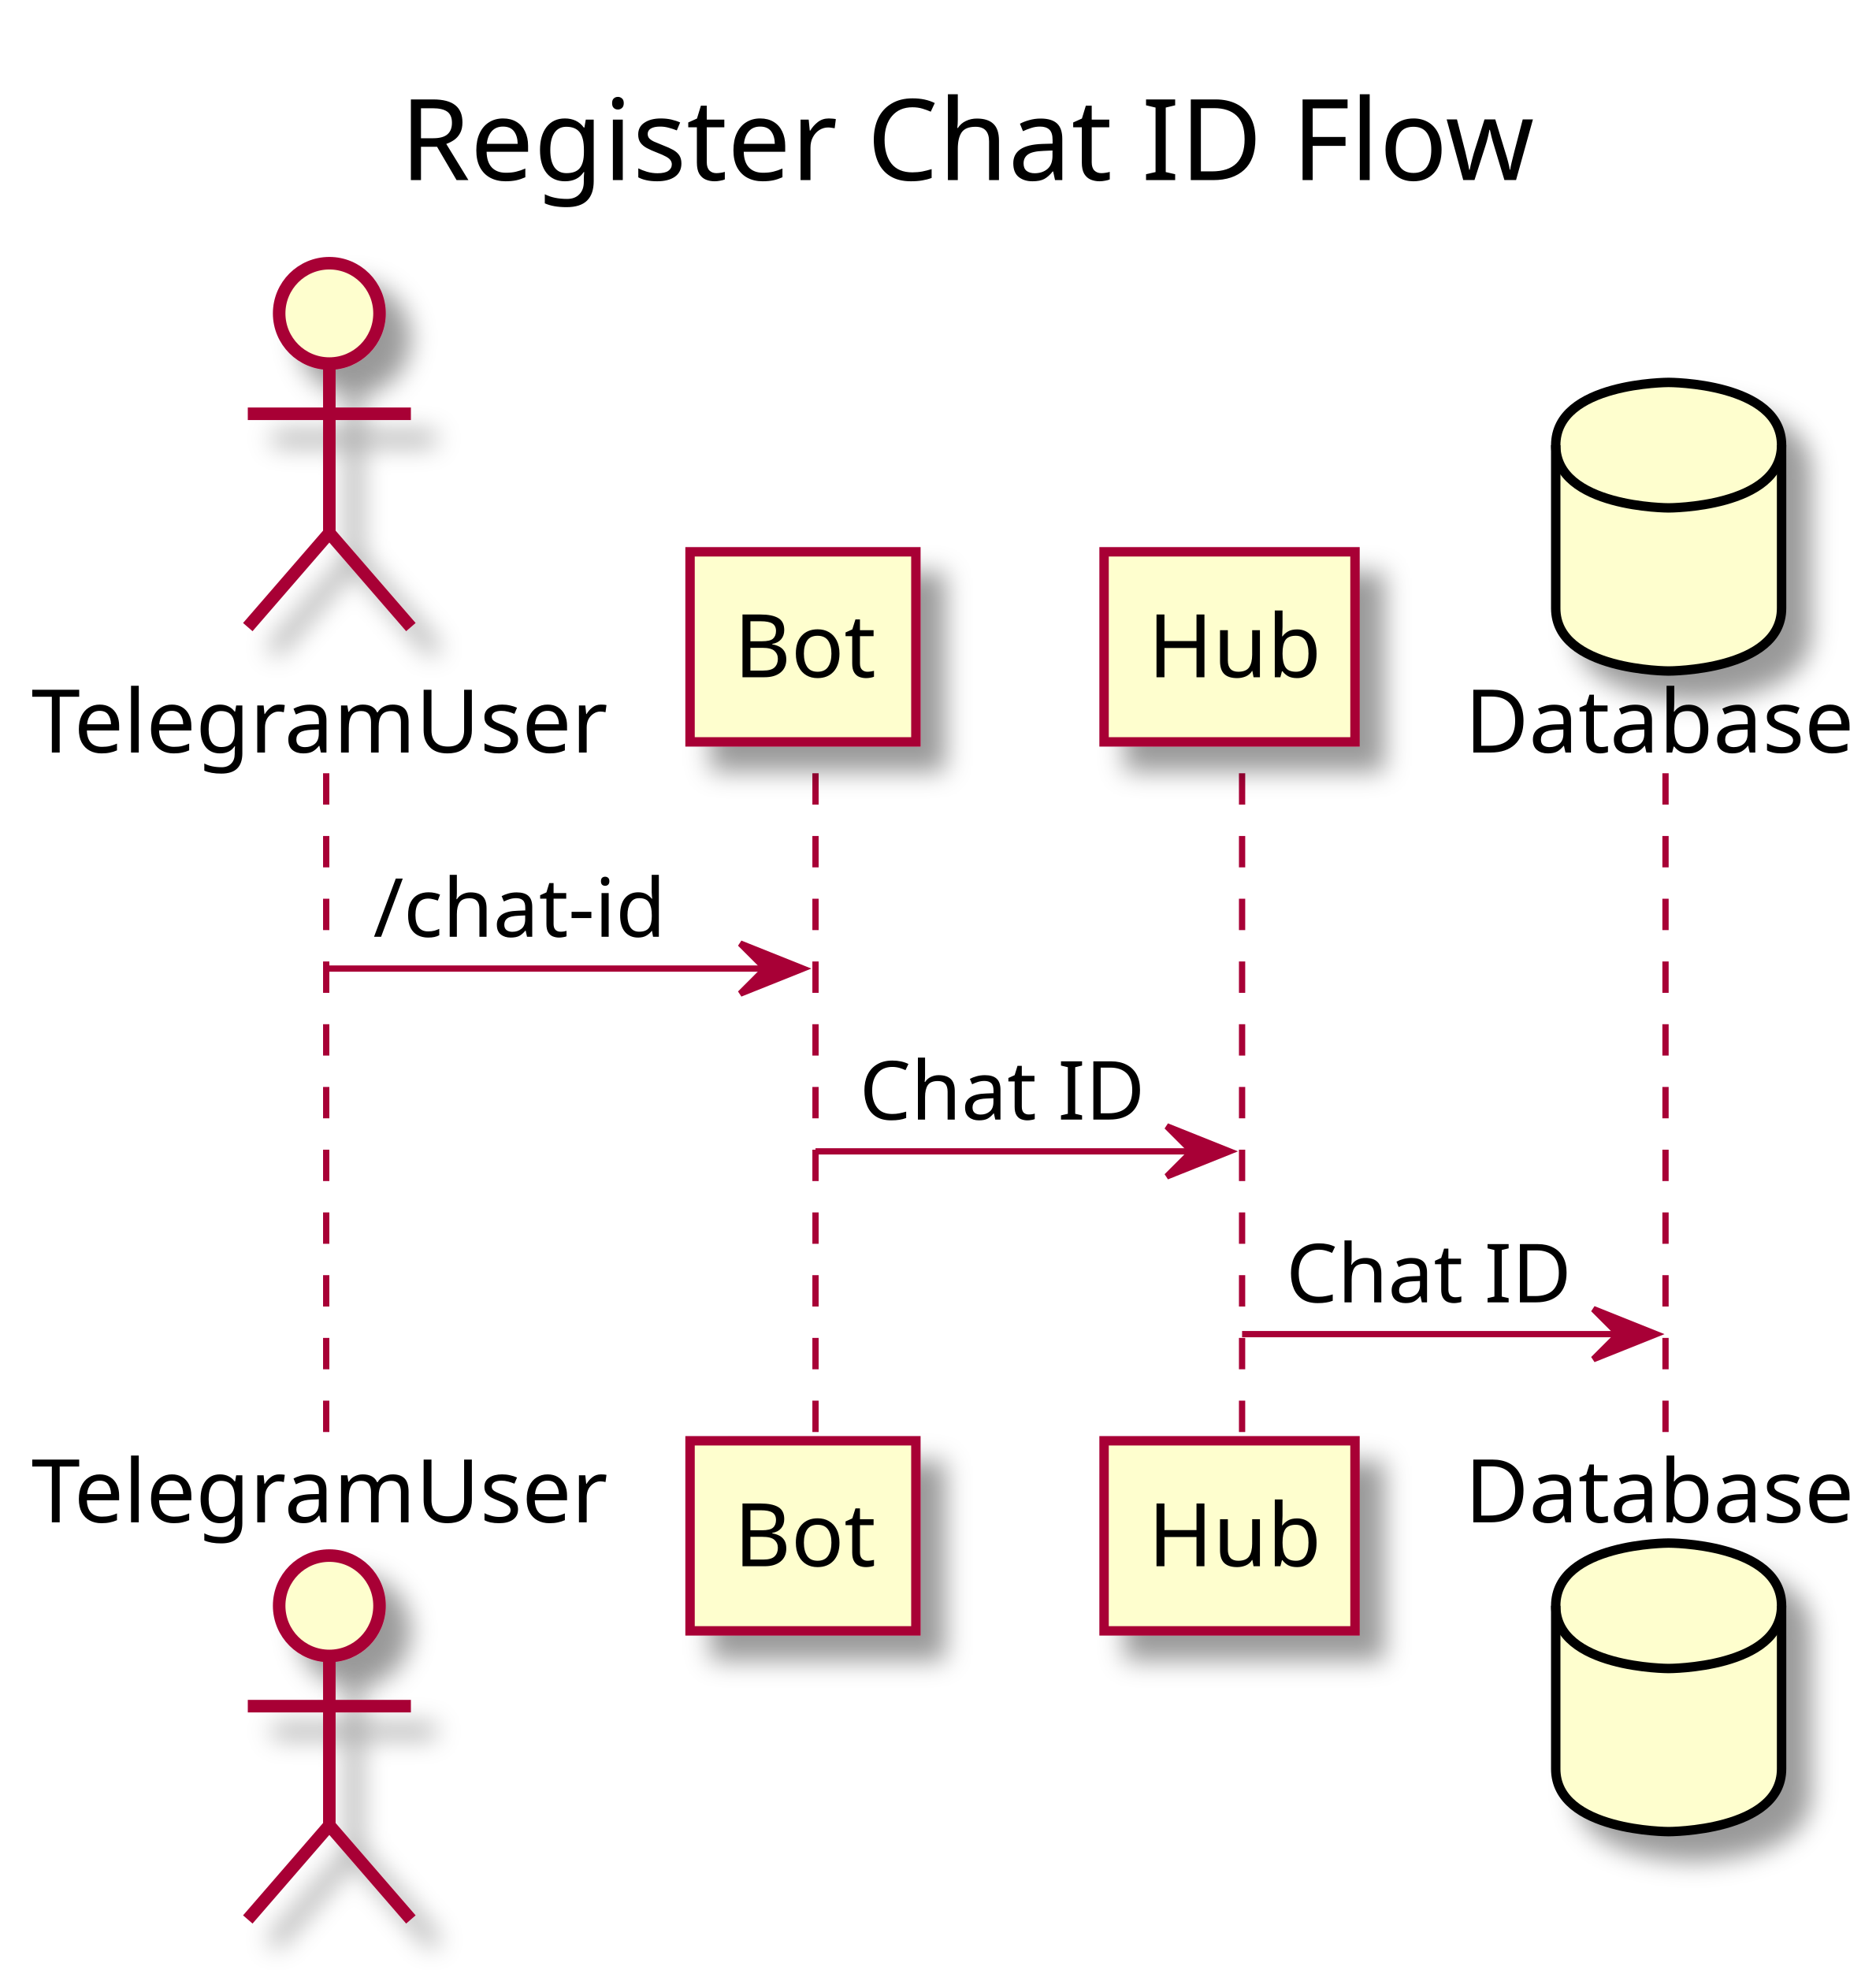
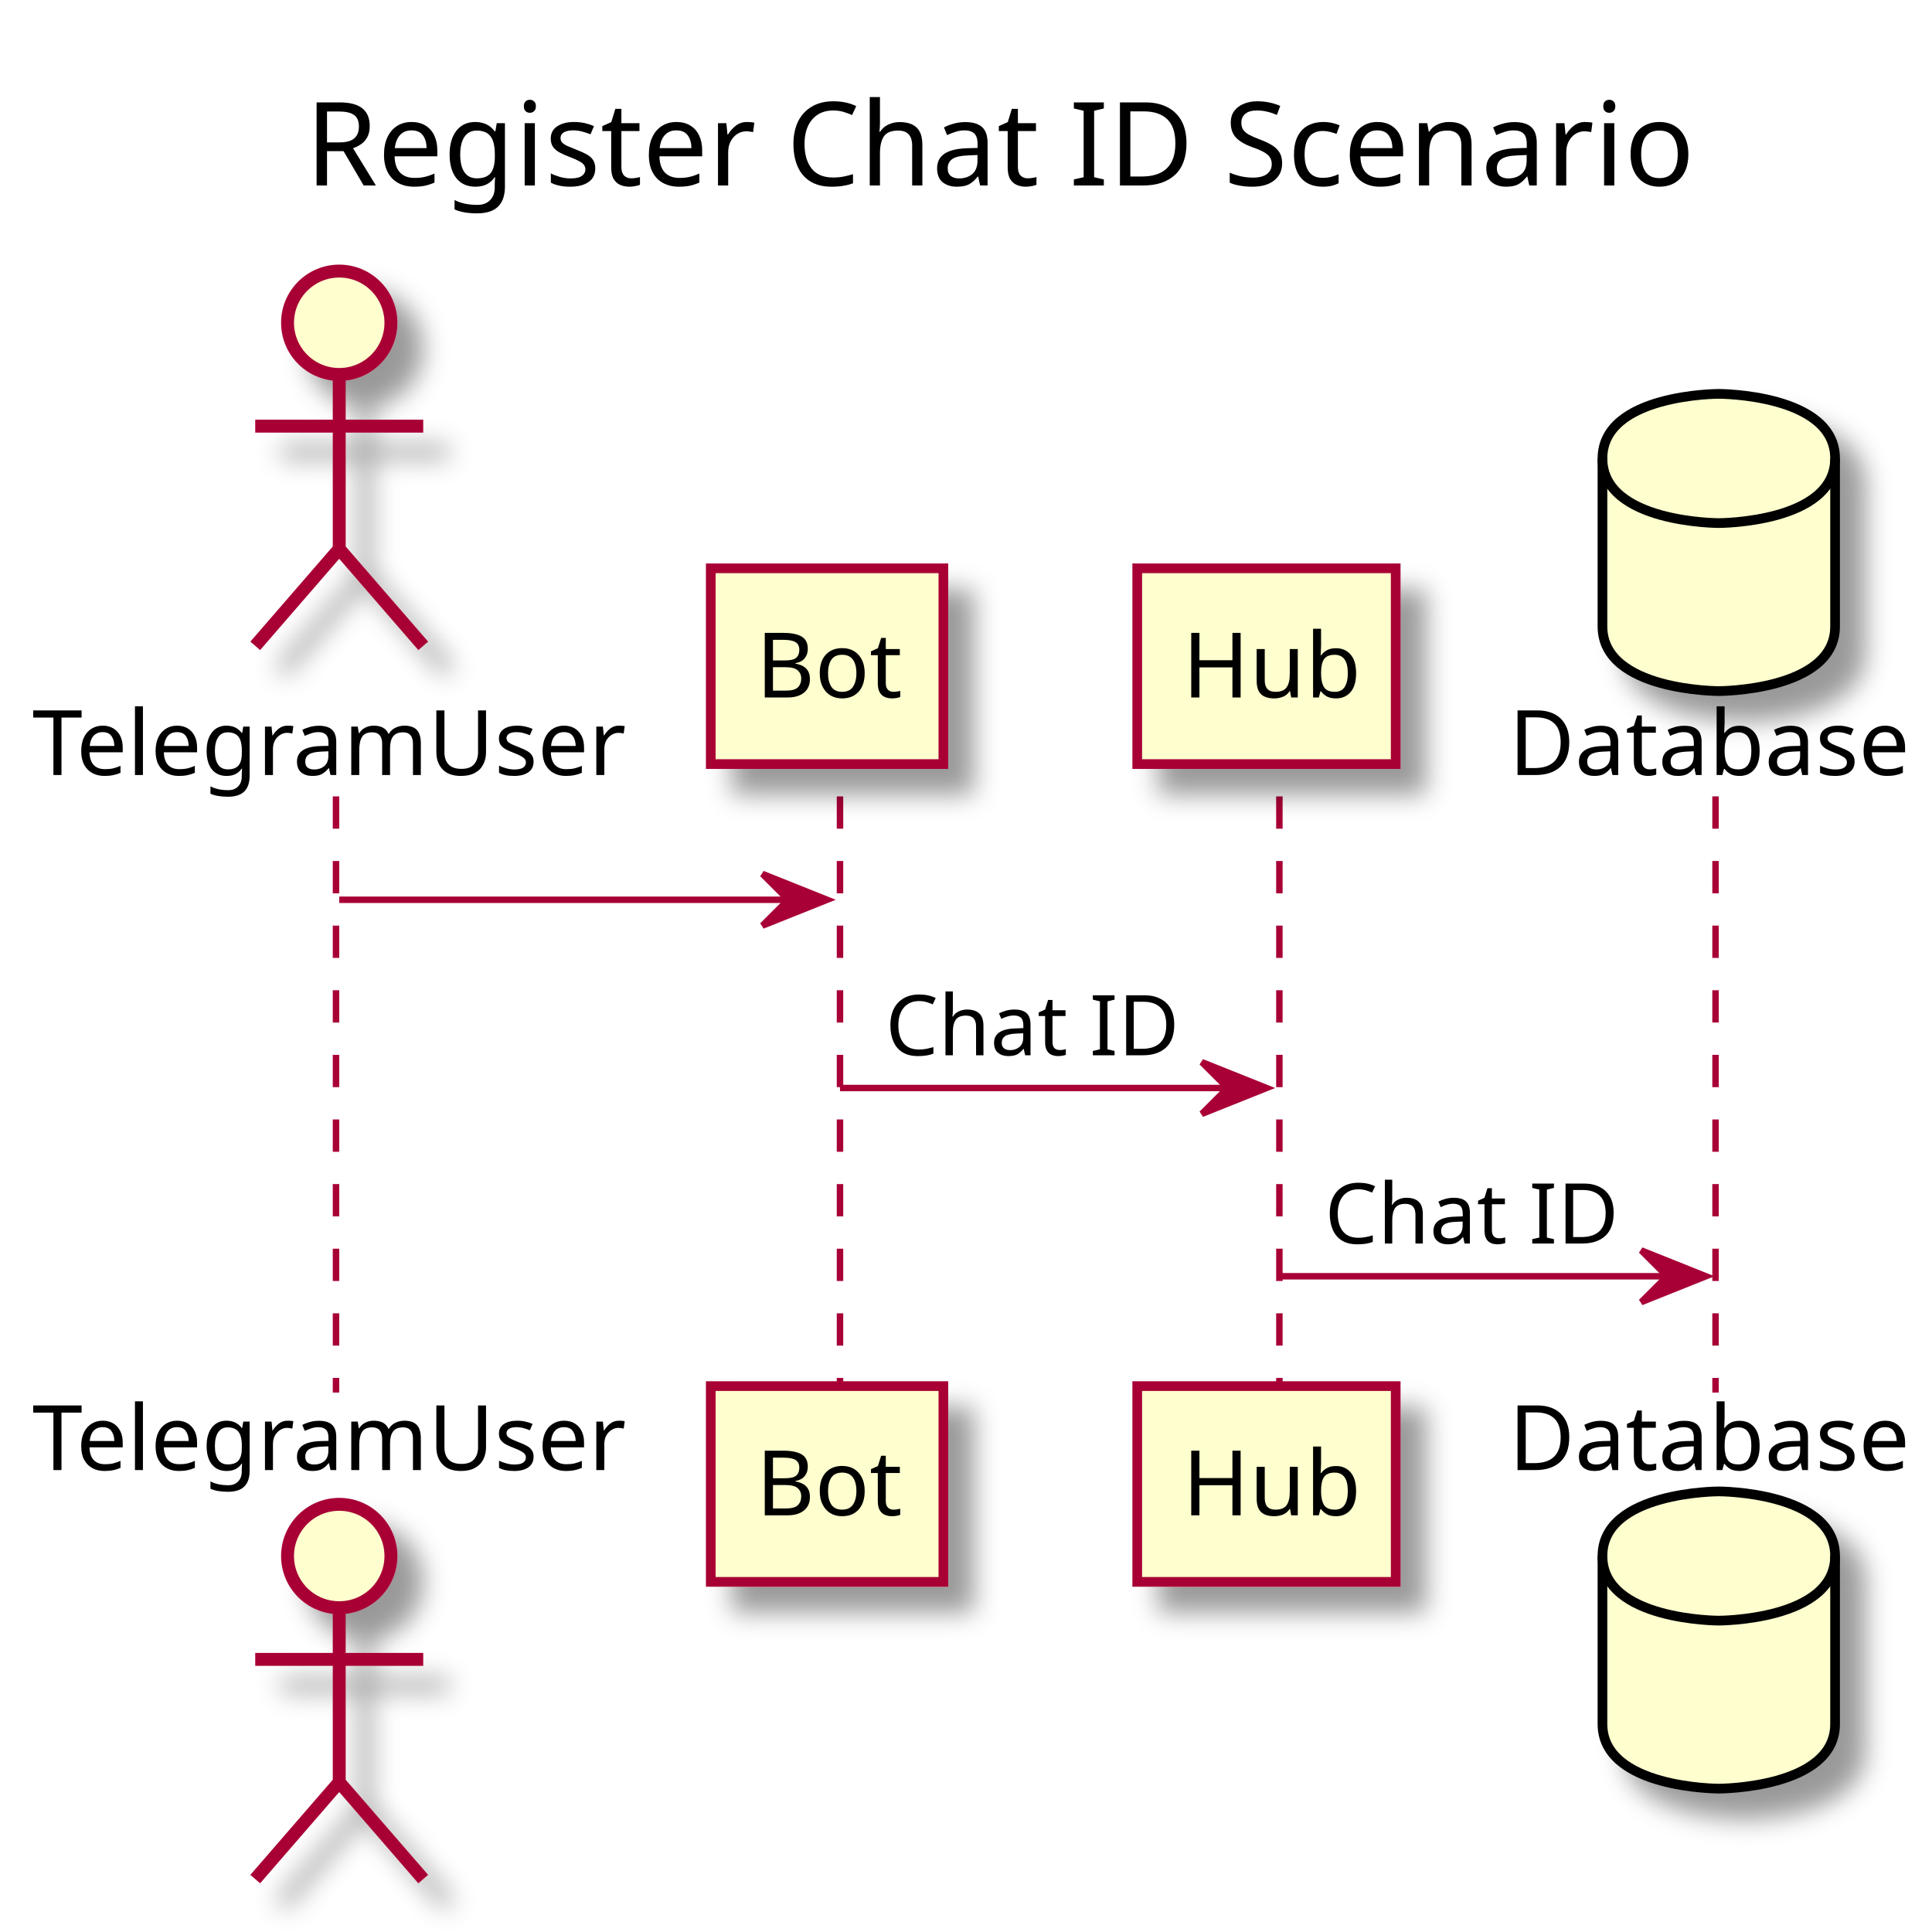
- <svg xmlns="http://www.w3.org/2000/svg" contentScriptType="application/ecmascript" contentStyleType="text/css" height="314px" preserveAspectRatio="none" style="width:299px;height:314px;" version="1.1" viewBox="0 0 299 314" width="299px" zoomAndPan="magnify">
+ <svg xmlns="http://www.w3.org/2000/svg" contentScriptType="application/ecmascript" contentStyleType="text/css" height="299px" preserveAspectRatio="none" style="width:299px;height:299px;" version="1.1" viewBox="0 0 299 299" width="299px" zoomAndPan="magnify">
  <defs>
-     <filter height="300%" id="fvxhw8p894o6c" width="300%" x="-1" y="-1">
+     <filter height="300%" id="fdcmoldwio4jb" width="300%" x="-1" y="-1">
      <feGaussianBlur result="blurOut" stdDeviation="2.0" />
      <feColorMatrix in="blurOut" result="blurOut2" type="matrix" values="0 0 0 0 0 0 0 0 0 0 0 0 0 0 0 0 0 0 .4 0" />
      <feOffset dx="4.0" dy="4.0" in="blurOut2" result="blurOut3" />
      <feBlend in="SourceGraphic" in2="blurOut3" mode="normal" />
    </filter>
  </defs>
  <g>
-     <text fill="#000000" font-family="sans-serif" font-size="18" lengthAdjust="spacingAndGlyphs" textLength="176" x="63.75" y="28.708">Register Chat ID Flow</text>
-     <line style="stroke:#A80036;stroke-width:1.0;stroke-dasharray:5.0,5.0;" x1="52" x2="52" y1="123.25" y2="230.648" />
-     <line style="stroke:#A80036;stroke-width:1.0;stroke-dasharray:5.0,5.0;" x1="130" x2="130" y1="123.25" y2="230.648" />
-     <line style="stroke:#A80036;stroke-width:1.0;stroke-dasharray:5.0,5.0;" x1="198" x2="198" y1="123.25" y2="230.648" />
-     <line style="stroke:#A80036;stroke-width:1.0;stroke-dasharray:5.0,5.0;" x1="265.5" x2="265.5" y1="123.25" y2="230.648" />
+     <text fill="#000000" font-family="sans-serif" font-size="18" lengthAdjust="spacingAndGlyphs" textLength="209" x="47.25" y="28.708">Register Chat ID Scenario</text>
+     <line style="stroke:#A80036;stroke-width:1.0;stroke-dasharray:5.0,5.0;" x1="52" x2="52" y1="123.25" y2="215.516" />
+     <line style="stroke:#A80036;stroke-width:1.0;stroke-dasharray:5.0,5.0;" x1="130" x2="130" y1="123.25" y2="215.516" />
+     <line style="stroke:#A80036;stroke-width:1.0;stroke-dasharray:5.0,5.0;" x1="198" x2="198" y1="123.25" y2="215.516" />
+     <line style="stroke:#A80036;stroke-width:1.0;stroke-dasharray:5.0,5.0;" x1="265.5" x2="265.5" y1="123.25" y2="215.516" />
    <text fill="#000000" font-family="sans-serif" font-size="14" lengthAdjust="spacingAndGlyphs" textLength="89" x="5" y="119.948">TelegramUser</text>
-     <ellipse cx="52.5" cy="49.953" fill="#FEFECE" filter="url(#fvxhw8p894o6c)" rx="8" ry="8" style="stroke:#A80036;stroke-width:2.0;" />
-     <path d="M52.5,57.953 L52.5,84.953 M39.5,65.953 L65.5,65.953 M52.5,84.953 L39.5,99.953 M52.5,84.953 L65.5,99.953 " fill="none" filter="url(#fvxhw8p894o6c)" style="stroke:#A80036;stroke-width:2.0;" />
-     <text fill="#000000" font-family="sans-serif" font-size="14" lengthAdjust="spacingAndGlyphs" textLength="89" x="5" y="242.644">TelegramUser</text>
-     <ellipse cx="52.5" cy="255.945" fill="#FEFECE" filter="url(#fvxhw8p894o6c)" rx="8" ry="8" style="stroke:#A80036;stroke-width:2.0;" />
-     <path d="M52.5,263.945 L52.5,290.945 M39.5,271.945 L65.5,271.945 M52.5,290.945 L39.5,305.945 M52.5,290.945 L65.5,305.945 " fill="none" filter="url(#fvxhw8p894o6c)" style="stroke:#A80036;stroke-width:2.0;" />
-     <rect fill="#FEFECE" filter="url(#fvxhw8p894o6c)" height="30.297" style="stroke:#A80036;stroke-width:1.5;" width="36" x="110" y="87.953" />
+     <ellipse cx="52.5" cy="49.953" fill="#FEFECE" filter="url(#fdcmoldwio4jb)" rx="8" ry="8" style="stroke:#A80036;stroke-width:2.0;" />
+     <path d="M52.5,57.953 L52.5,84.953 M39.5,65.953 L65.5,65.953 M52.5,84.953 L39.5,99.953 M52.5,84.953 L65.5,99.953 " fill="none" filter="url(#fdcmoldwio4jb)" style="stroke:#A80036;stroke-width:2.0;" />
+     <text fill="#000000" font-family="sans-serif" font-size="14" lengthAdjust="spacingAndGlyphs" textLength="89" x="5" y="227.511">TelegramUser</text>
+     <ellipse cx="52.5" cy="240.812" fill="#FEFECE" filter="url(#fdcmoldwio4jb)" rx="8" ry="8" style="stroke:#A80036;stroke-width:2.0;" />
+     <path d="M52.5,248.812 L52.5,275.812 M39.5,256.812 L65.5,256.812 M52.5,275.812 L39.5,290.812 M52.5,275.812 L65.5,290.812 " fill="none" filter="url(#fdcmoldwio4jb)" style="stroke:#A80036;stroke-width:2.0;" />
+     <rect fill="#FEFECE" filter="url(#fdcmoldwio4jb)" height="30.297" style="stroke:#A80036;stroke-width:1.5;" width="36" x="110" y="87.953" />
    <text fill="#000000" font-family="sans-serif" font-size="14" lengthAdjust="spacingAndGlyphs" textLength="22" x="117" y="107.948">Bot</text>
-     <rect fill="#FEFECE" filter="url(#fvxhw8p894o6c)" height="30.297" style="stroke:#A80036;stroke-width:1.5;" width="36" x="110" y="229.648" />
-     <text fill="#000000" font-family="sans-serif" font-size="14" lengthAdjust="spacingAndGlyphs" textLength="22" x="117" y="249.644">Bot</text>
-     <rect fill="#FEFECE" filter="url(#fvxhw8p894o6c)" height="30.297" style="stroke:#A80036;stroke-width:1.5;" width="40" x="176" y="87.953" />
+     <rect fill="#FEFECE" filter="url(#fdcmoldwio4jb)" height="30.297" style="stroke:#A80036;stroke-width:1.5;" width="36" x="110" y="214.516" />
+     <text fill="#000000" font-family="sans-serif" font-size="14" lengthAdjust="spacingAndGlyphs" textLength="22" x="117" y="234.511">Bot</text>
+     <rect fill="#FEFECE" filter="url(#fdcmoldwio4jb)" height="30.297" style="stroke:#A80036;stroke-width:1.5;" width="40" x="176" y="87.953" />
    <text fill="#000000" font-family="sans-serif" font-size="14" lengthAdjust="spacingAndGlyphs" textLength="26" x="183" y="107.948">Hub</text>
-     <rect fill="#FEFECE" filter="url(#fvxhw8p894o6c)" height="30.297" style="stroke:#A80036;stroke-width:1.5;" width="40" x="176" y="229.648" />
-     <text fill="#000000" font-family="sans-serif" font-size="14" lengthAdjust="spacingAndGlyphs" textLength="26" x="183" y="249.644">Hub</text>
+     <rect fill="#FEFECE" filter="url(#fdcmoldwio4jb)" height="30.297" style="stroke:#A80036;stroke-width:1.5;" width="40" x="176" y="214.516" />
+     <text fill="#000000" font-family="sans-serif" font-size="14" lengthAdjust="spacingAndGlyphs" textLength="26" x="183" y="234.511">Hub</text>
    <text fill="#000000" font-family="sans-serif" font-size="14" lengthAdjust="spacingAndGlyphs" textLength="59" x="233.5" y="119.948">Database</text>
-     <path d="M248,70.953 C248,60.953 266,60.953 266,60.953 C266,60.953 284,60.953 284,70.953 L284,96.953 C284,106.953 266,106.953 266,106.953 C266,106.953 248,106.953 248,96.953 L248,70.953 " fill="#FEFECE" filter="url(#fvxhw8p894o6c)" style="stroke:#000000;stroke-width:1.5;" />
+     <path d="M248,70.953 C248,60.953 266,60.953 266,60.953 C266,60.953 284,60.953 284,70.953 L284,96.953 C284,106.953 266,106.953 266,106.953 C266,106.953 248,106.953 248,96.953 L248,70.953 " fill="#FEFECE" filter="url(#fdcmoldwio4jb)" style="stroke:#000000;stroke-width:1.5;" />
    <path d="M248,70.953 C248,80.953 266,80.953 266,80.953 C266,80.953 284,80.953 284,70.953 " fill="none" style="stroke:#000000;stroke-width:1.5;" />
-     <text fill="#000000" font-family="sans-serif" font-size="14" lengthAdjust="spacingAndGlyphs" textLength="59" x="233.5" y="242.644">Database</text>
-     <path d="M248,255.945 C248,245.945 266,245.945 266,245.945 C266,245.945 284,245.945 284,255.945 L284,281.945 C284,291.945 266,291.945 266,291.945 C266,291.945 248,291.945 248,281.945 L248,255.945 " fill="#FEFECE" filter="url(#fvxhw8p894o6c)" style="stroke:#000000;stroke-width:1.5;" />
-     <path d="M248,255.945 C248,265.945 266,265.945 266,265.945 C266,265.945 284,265.945 284,255.945 " fill="none" style="stroke:#000000;stroke-width:1.5;" />
-     <polygon fill="#A80036" points="118,150.383,128,154.383,118,158.383,122,154.383" style="stroke:#A80036;stroke-width:1.0;" />
-     <line style="stroke:#A80036;stroke-width:1.0;" x1="52.5" x2="124" y1="154.383" y2="154.383" />
-     <text fill="#000000" font-family="sans-serif" font-size="13" lengthAdjust="spacingAndGlyphs" textLength="45" x="59.5" y="149.317">/chat-id</text>
-     <polygon fill="#A80036" points="186,179.516,196,183.516,186,187.516,190,183.516" style="stroke:#A80036;stroke-width:1.0;" />
-     <line style="stroke:#A80036;stroke-width:1.0;" x1="130" x2="192" y1="183.516" y2="183.516" />
-     <text fill="#000000" font-family="sans-serif" font-size="13" lengthAdjust="spacingAndGlyphs" textLength="44" x="137" y="178.45">Chat ID</text>
-     <polygon fill="#A80036" points="254,208.648,264,212.648,254,216.648,258,212.648" style="stroke:#A80036;stroke-width:1.0;" />
-     <line style="stroke:#A80036;stroke-width:1.0;" x1="198" x2="260" y1="212.648" y2="212.648" />
-     <text fill="#000000" font-family="sans-serif" font-size="13" lengthAdjust="spacingAndGlyphs" textLength="44" x="205" y="207.583">Chat ID</text>
+     <text fill="#000000" font-family="sans-serif" font-size="14" lengthAdjust="spacingAndGlyphs" textLength="59" x="233.5" y="227.511">Database</text>
+     <path d="M248,240.812 C248,230.812 266,230.812 266,230.812 C266,230.812 284,230.812 284,240.812 L284,266.812 C284,276.812 266,276.812 266,276.812 C266,276.812 248,276.812 248,266.812 L248,240.812 " fill="#FEFECE" filter="url(#fdcmoldwio4jb)" style="stroke:#000000;stroke-width:1.5;" />
+     <path d="M248,240.812 C248,250.812 266,250.812 266,250.812 C266,250.812 284,250.812 284,240.812 " fill="none" style="stroke:#000000;stroke-width:1.5;" />
+     <polygon fill="#A80036" points="118,135.25,128,139.25,118,143.25,122,139.25" style="stroke:#A80036;stroke-width:1.0;" />
+     <line style="stroke:#A80036;stroke-width:1.0;" x1="52.5" x2="124" y1="139.25" y2="139.25" />
+     <polygon fill="#A80036" points="186,164.383,196,168.383,186,172.383,190,168.383" style="stroke:#A80036;stroke-width:1.0;" />
+     <line style="stroke:#A80036;stroke-width:1.0;" x1="130" x2="192" y1="168.383" y2="168.383" />
+     <text fill="#000000" font-family="sans-serif" font-size="13" lengthAdjust="spacingAndGlyphs" textLength="44" x="137" y="163.317">Chat ID</text>
+     <polygon fill="#A80036" points="254,193.516,264,197.516,254,201.516,258,197.516" style="stroke:#A80036;stroke-width:1.0;" />
+     <line style="stroke:#A80036;stroke-width:1.0;" x1="198" x2="260" y1="197.516" y2="197.516" />
+     <text fill="#000000" font-family="sans-serif" font-size="13" lengthAdjust="spacingAndGlyphs" textLength="44" x="205" y="192.45">Chat ID</text>
  </g>
</svg>
